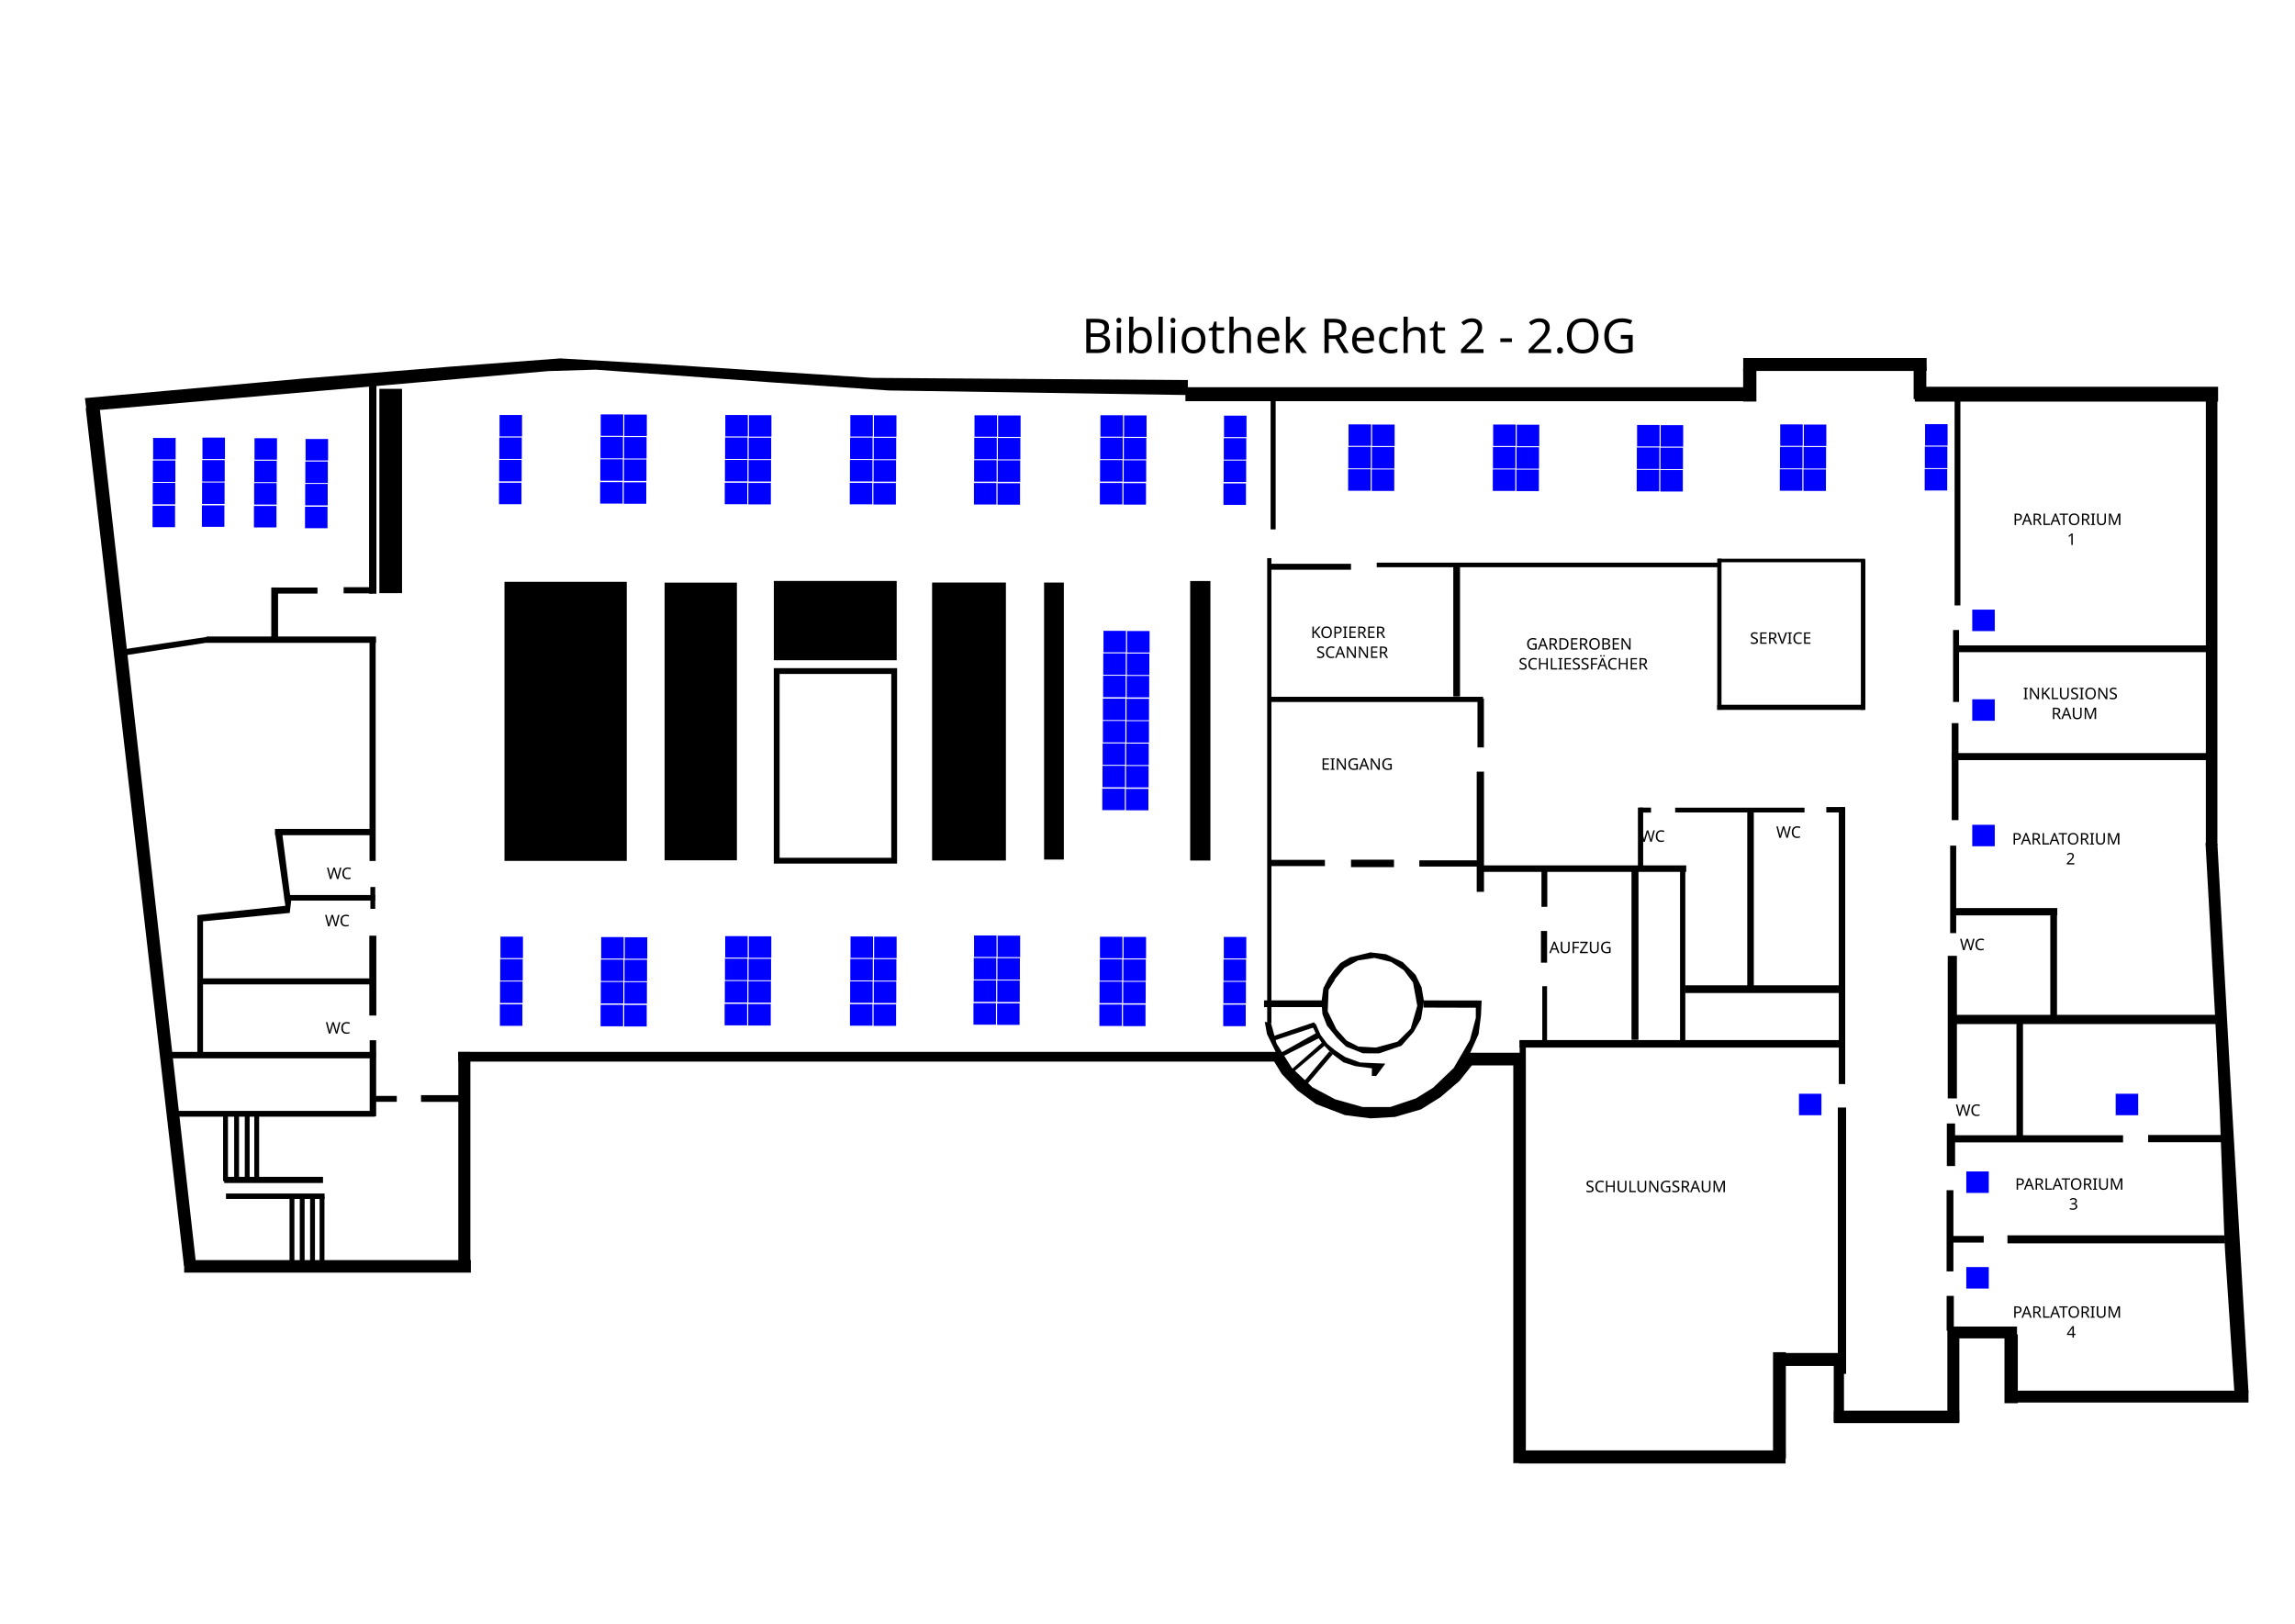
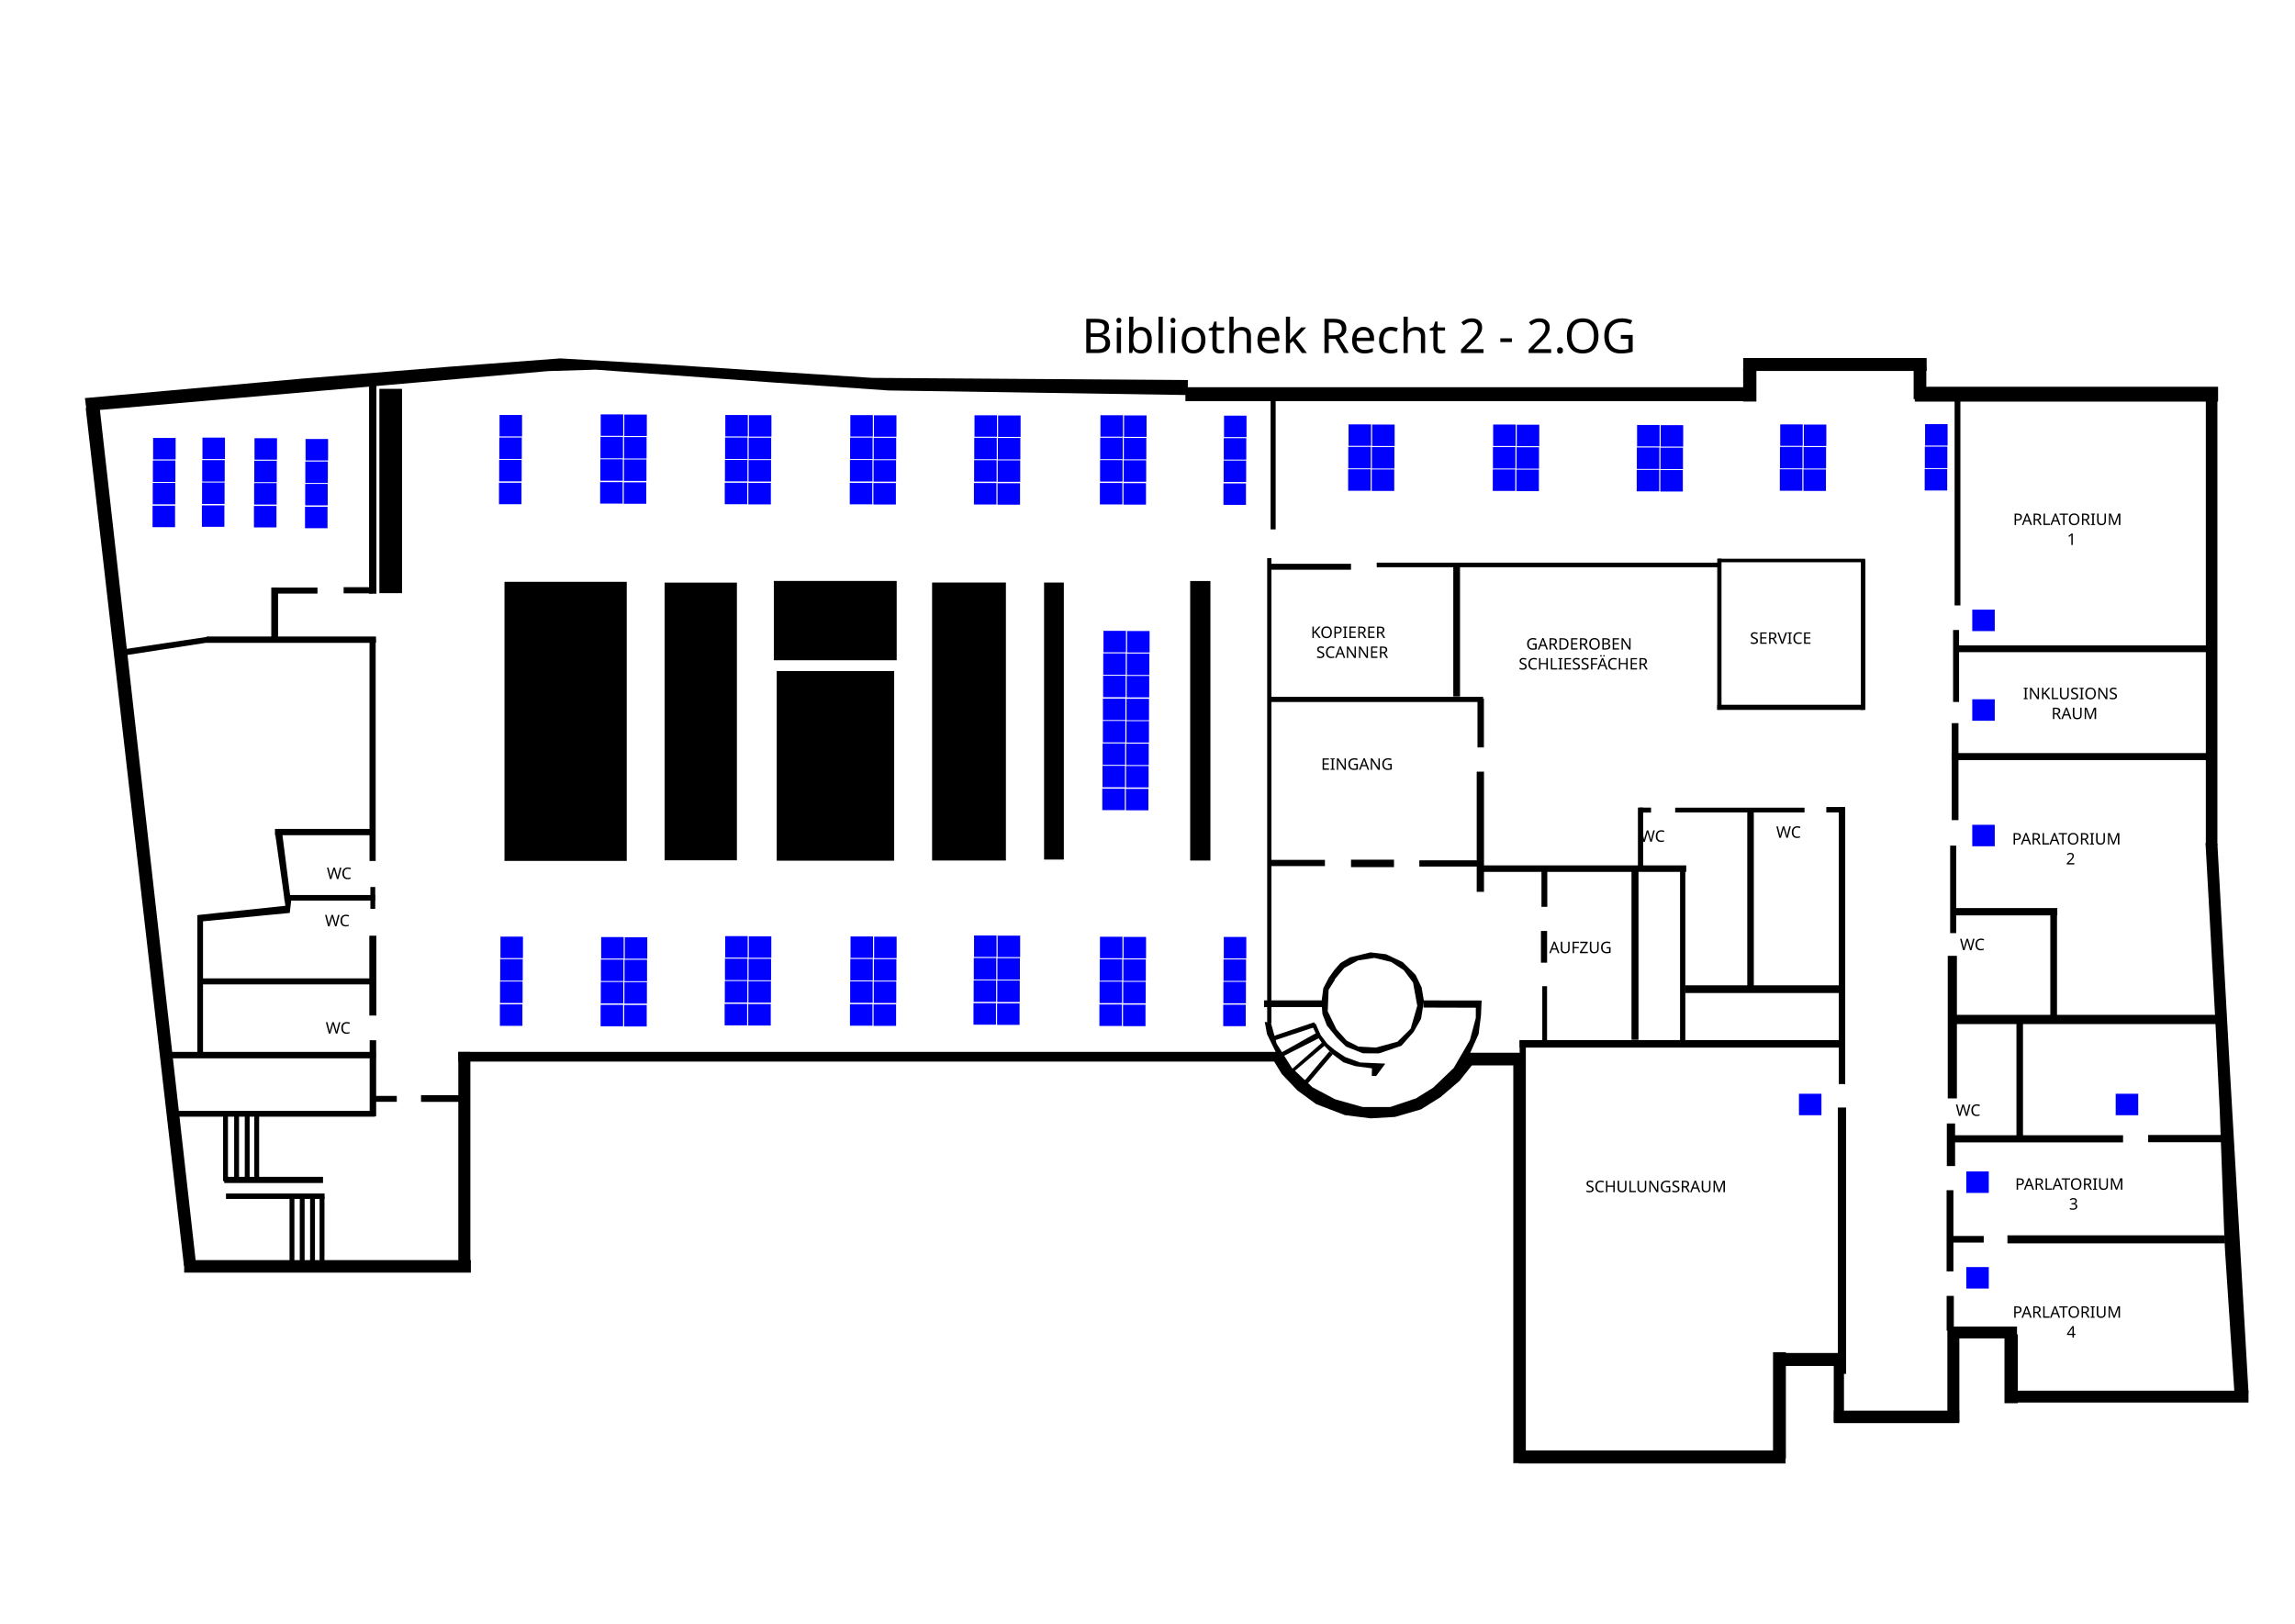
<svg xmlns="http://www.w3.org/2000/svg" height="271.68" id="svg1" version="1.1" viewBox="0 0 384 271.68" width="384">
  <defs id="defs1" />
  <g id="g1">
    <rect class="wall" height="34.888" id="rect1" style="fill:#000000" width="1.227" x="61.756" y="64.448" />
    <rect class="wall" height="1.034" id="rect2" style="fill:#000000" width="4.835" x="57.494" y="98.244" />
    <rect class="wall" height="1.013" id="rect3" style="fill:#000000" width="7.513" x="45.607" y="98.304" />
    <rect class="wall" height="8.477" id="rect4" style="fill:#000000" width="1.136" x="45.391" y="98.295" />
    <rect class="wall" height="1.063" id="rect5" style="fill:#000000" width="28.362" x="34.546" y="106.496" />
    <rect class="wall" height="37.319" id="rect6" style="fill:#000000" width="1.027" x="61.829" y="106.733" />
    <rect class="wall" height="1.05" id="rect7" style="fill:#000000" width="16.179" x="46.007" y="138.69" />
    <rect class="wall" height="0.937" id="rect8" style="fill:#000000" width="15.183" x="47.595" y="149.748" />
    <rect class="wall" height="3.656" id="rect9" style="fill:#000000" width="0.81" x="61.974" y="148.408" />
    <rect class="wall" height="13.36" id="rect10" style="fill:#000000" width="1.173" x="61.794" y="156.555" />
    <rect class="wall" height="1.008" id="rect11" style="fill:#000000" width="28.927" x="33.154" y="163.696" />
    <rect class="wall" height="23.475" id="rect12" style="fill:#000000" width="0.951" x="33.019" y="153.155" />
    <rect class="wall" height="1.078" id="rect13" style="fill:#000000" width="34.939" x="27.93" y="175.997" />
    <rect class="wall" height="12.718" id="rect14" style="fill:#000000" width="1.085" x="61.854" y="174.048" />
    <rect class="wall" height="0.99" id="rect15" style="fill:#000000" width="3.957" x="62.435" y="183.359" />
    <rect class="wall" height="1.127" id="rect16" style="fill:#000000" width="6.927" x="70.446" y="183.233" />
    <rect class="wall" height="0.971" id="rect17" style="fill:#000000" width="33.305" x="29.426" y="185.866" />
    <rect class="wall" height="2.094" id="rect18" style="fill:#000000" width="47.97" x="30.814" y="210.834" />
    <rect class="wall" height="0.905" id="rect19" style="fill:#000000" width="16.499" x="37.811" y="199.691" />
    <rect class="wall" height="1.035" id="rect20" style="fill:#000000" width="16.527" x="37.519" y="196.9" />
    <rect class="wall" height="10.985" id="rect21" style="fill:#000000" width="0.814" x="37.328" y="186.638" />
    <rect class="wall" height="10.985" id="rect21-3" style="fill:#000000" width="0.814" x="39.181" y="186.37" />
    <rect class="wall" height="10.985" id="rect21-1" style="fill:#000000" width="0.814" x="40.954" y="186.223" />
    <rect class="wall" height="10.985" id="rect21-36" style="fill:#000000" width="0.814" x="42.546" y="186.521" />
    <rect class="wall" height="10.985" id="rect21-18" style="fill:#000000" width="0.814" x="48.445" y="200.008" />
    <rect class="wall" height="10.985" id="rect21-2" style="fill:#000000" width="0.814" x="50.155" y="200.187" />
    <rect class="wall" height="10.985" id="rect21-22" style="fill:#000000" width="0.814" x="51.885" y="200.385" />
    <rect class="wall" height="10.985" id="rect21-6" style="fill:#000000" width="0.814" x="53.475" y="200.196" />
    <rect class="wall" height="35.436" id="rect22" style="fill:#000000" width="2.018" x="76.686" y="176.003" />
    <rect class="wall" height="1.626" id="rect23" style="fill:#000000" width="137.013" x="76.675" y="175.993" />
    <rect class="wall" height="1.127" id="rect24" style="fill:#000000" width="10.044" x="211.497" y="167.376" />
    <rect class="wall" height="77.816" id="rect25" style="fill:#000000" width="0.71" x="212.026" y="93.384" />
    <rect class="wall" height="0.994" id="rect26" style="fill:#000000" width="13.441" x="212.61" y="94.331" />
    <rect class="wall" height="0.872" id="rect27" style="fill:#000000" width="35.418" x="212.734" y="116.584" />
    <rect class="wall" height="8.165" id="rect28" style="fill:#000000" width="1.076" x="247.213" y="116.89" />
    <rect class="wall" height="22.008" id="rect29" style="fill:#000000" width="1.129" x="243.163" y="94.519" />
    <rect class="wall" height="0.765" id="rect30" style="fill:#000000" width="57.388" x="230.357" y="94.14" />
    <rect class="wall" height="0.586" id="rect31" style="fill:#000000" width="24.636" x="287.437" y="93.487" />
    <rect class="wall" height="25.105" id="rect32" style="fill:#000000" width="0.754" x="311.363" y="93.674" />
    <rect class="wall" height="0.854" id="rect33" style="fill:#000000" width="24.44" x="287.33" y="117.919" />
    <rect class="wall" height="25.273" id="rect34" style="fill:#000000" width="0.712" x="287.331" y="93.477" />
    <rect class="wall" height="23.018" id="rect35" style="fill:#000000" width="0.843" x="212.599" y="65.556" />
    <rect class="wall" height="1.041" id="rect36" style="fill:#000000" width="9.278" x="212.408" y="143.869" />
    <rect class="wall" height="1.243" id="rect37" style="fill:#000000" width="7.191" x="226.053" y="143.839" />
    <rect class="wall" height="1.044" id="rect38" style="fill:#000000" width="10.673" x="237.482" y="143.944" />
    <rect class="wall" height="20.107" id="rect39" style="fill:#000000" width="1.218" x="247.084" y="129.108" />
    <rect class="wall" height="1.087" id="rect40" style="fill:#000000" width="34.115" x="248.027" y="144.792" />
    <rect class="wall" height="6.125" id="rect41" style="fill:#000000" width="0.976" x="257.918" y="145.6" />
    <rect class="wall" height="5.303" id="rect42" style="fill:#000000" width="1.03" x="257.833" y="155.767" />
    <rect class="wall" height="9.231" id="rect43" style="fill:#000000" width="0.798" x="258.056" y="165.005" />
    <rect class="wall" height="2.118" id="rect44" style="fill:#000000" width="9.611" x="245.462" y="176.139" />
    <rect class="wall" height="2.93" id="rect45" style="fill:#000000" width="1.033" x="254.269" y="174.073" />
    <rect class="wall" height="1.26" id="rect46" style="fill:#000000" width="54.39" x="254.263" y="174.018" />
    <rect class="wall" height="28.436" id="rect47" style="fill:#000000" width="1.171" x="272.983" y="145.536" />
    <rect class="wall" height="28.972" id="rect48" style="fill:#000000" width="0.882" x="281.106" y="145.338" />
    <rect class="wall" height="1.29" id="rect49" style="fill:#000000" width="26.432" x="281.934" y="164.858" />
    <rect class="wall" height="29.404" id="rect50" style="fill:#000000" width="1.093" x="292.355" y="135.625" />
    <rect class="wall" height="9.892" id="rect51" style="fill:#000000" width="0.878" x="274.057" y="135.123" />
    <rect class="wall" height="0.832" id="rect52" style="fill:#000000" width="1.979" x="274.274" y="135.124" />
    <rect class="wall" height="0.798" id="rect53" style="fill:#000000" width="21.643" x="280.29" y="135.136" />
    <rect class="wall" height="0.908" id="rect54" style="fill:#000000" width="3.116" x="305.58" y="135.026" />
    <rect class="wall" height="46.29" id="rect55" style="fill:#000000" width="1.075" x="307.667" y="135.091" />
    <rect class="wall" height="44.56" id="rect56" style="fill:#000000" width="1.389" x="307.504" y="185.306" />
    <rect class="wall" height="67.869" id="rect57" style="fill:#000000;stroke-width:0.982" width="2.098" x="253.206" y="176.941" />
    <rect class="wall" height="1.063" id="rect58" style="fill:#000000" width="0.073" x="254.261" y="178.582" />
    <rect class="wall" height="2.189" id="rect59" style="fill:#000000" width="44.61" x="254.154" y="242.672" />
    <rect class="wall" height="17.767" id="rect60" style="fill:#000000" width="2.148" x="296.664" y="226.243" />
    <rect class="wall" height="2.173" id="rect61" style="fill:#000000" width="10.792" x="297.068" y="226.374" />
    <rect class="wall" height="9.794" id="rect62" style="fill:#000000" width="1.712" x="306.823" y="228.157" />
    <rect class="wall" height="2.081" id="rect63" style="fill:#000000" width="20.978" x="306.844" y="236.026" />
    <rect class="wall" height="15.599" id="rect64" style="fill:#000000" width="2.004" x="325.835" y="222.306" />
    <rect class="wall" height="5.826" id="rect65" style="fill:#000000" width="1.203" x="325.712" y="216.82" />
    <rect class="wall" height="13.582" id="rect66" style="fill:#000000" width="1.139" x="325.706" y="199.139" />
    <rect class="wall" height="1.107" id="rect67" style="fill:#000000" width="5.648" x="326.272" y="206.795" />
    <rect class="wall" height="7.123" id="rect68" style="fill:#000000" width="1.381" x="325.745" y="187.974" />
    <rect class="wall" height="23.854" id="rect69" style="fill:#000000" width="1.532" x="325.899" y="159.925" />
    <rect class="wall" height="14.639" id="rect70" style="fill:#000000" width="1.014" x="326.299" y="141.485" />
    <rect class="wall" height="1.224" id="rect71" style="fill:#000000" width="17.291" x="326.935" y="151.932" />
    <rect class="wall" height="17.918" id="rect72" style="fill:#000000" width="1.12" x="343.058" y="152.958" />
    <rect class="wall" height="19.734" id="rect73" style="fill:#000000" width="1.095" x="337.393" y="170.746" />
    <rect class="wall" height="1.195" id="rect74" style="fill:#000000" width="28.684" x="326.547" y="189.943" />
    <rect class="wall" height="1.546" id="rect75" style="fill:#000000" width="44.487" x="327.014" y="169.799" />
    <rect class="wall" height="1.213" id="rect76" style="fill:#000000" width="12.672" x="359.431" y="189.898" />
    <rect class="wall" height="1.343" id="rect77" style="fill:#000000" width="36.39" x="335.886" y="206.69" />
    <rect class="wall" height="1.983" id="rect78" style="fill:#000000" width="11.168" x="326.319" y="221.949" />
    <rect class="wall" height="11.504" id="rect79" style="fill:#000000" width="2.229" x="335.39" y="223.273" />
    <rect class="wall" height="1.985" id="rect80" style="fill:#000000" width="39.465" x="336.754" y="232.679" />
    <rect class="wall" height="1.179" id="rect81" style="fill:#000000;stroke-width:1.006" width="42.826" x="326.549" y="125.999" />
    <rect class="wall" height="16.23" id="rect82" style="fill:#000000" width="1.127" x="326.566" y="120.99" />
    <rect class="wall" height="12.039" id="rect83" style="fill:#000000" width="0.999" x="326.792" y="105.41" />
    <rect class="wall" height="1.13" id="rect84" style="fill:#000000" width="42.315" x="327.547" y="107.987" />
    <rect class="wall" height="34.496" id="rect85" style="fill:#000000" width="0.97" x="327.044" y="66.803" />
    <rect class="wall" height="2.487" id="rect86" style="fill:#000000" width="50.745" x="320.385" y="64.71" />
    <rect class="wall" height="74.786" id="rect87" style="fill:#000000" width="1.934" x="369.081" y="66.657" />
    <rect class="wall" height="2.164" id="rect88" style="fill:#000000" width="30.691" x="291.676" y="59.903" />
    <rect class="wall" height="5.48" id="rect89" style="fill:#000000" width="2.121" x="320.192" y="61.298" />
    <rect class="wall" height="5.562" id="rect90" style="fill:#000000" width="2.214" x="291.667" y="61.622" />
    <rect class="wall" height="2.333" id="rect91" style="fill:#000000" width="93.661" x="198.346" y="64.787" />
    <path class="wall" d="m 369.027,141.058 0.63,11.303 0.959,17.41 0.794,16.101 0.772,21.168 0.131,2.546 1.537,23.253 2.368,0.051 -3.2,-55.363 -2.002,-36.369 z" id="path91" style="fill:#000000" />
    <path class="wall" d="m 198.74,66.096 0.017,-2.508 -52.821,-0.365 -36.586,-2.357 -15.611,-0.899 -18.587,1.393 -24.522,1.982 -36.424,3.265 0.288,2.171 77.259,-6.689 7.913,-0.24 29.094,2.104 19.879,1.377 z" id="path92" style="fill:#000000" />
    <path class="wall" d="M 14.34,68.272 30.782,211.805 32.832,211.71 16.644,67.937 Z" id="path93" style="fill:#000000" />
    <path class="wall" d="m 20.781,108.619 13.77,-2.046 0.066,0.954 -13.46,2.082 z" id="path94" style="fill:#000000" />
    <path class="wall" d="m 32.982,153.167 0.24,-0.082 14.732,-1.555 -0.278,-0.918 1.044,0.107 -0.238,2.028 -14.855,1.434 -0.593,-0.902 z" id="path95" style="fill:#000000" />
    <path class="wall" d="m 46.068,139.687 1.739,12.282 0.882,-1.055 -1.452,-11.368 z" id="path96" style="fill:#000000" />
    <path class="wall" d="m 212.677,171.176 0.021,0.127 0.912,3.315 2.528,4.03 3.457,3.261 3.805,2.02 4.607,1.294 4.625,-0.007 4.296,-1.447 2.858,-1.779 3.455,-3.308 2.696,-4.648 0.996,-3.72 0.004,-1.708 -8.759,-0.026 -0.027,-1.196 9.757,0.015 -0.116,2.552 -0.391,3.068 -1.468,3.275 0.432,1.843 -2.154,2.709 -3.188,2.729 -3.257,2.037 -4.347,1.266 -4.086,0.239 -4.288,-0.538 -4.836,-1.848 -3.147,-2.302 -2.595,-2.73 -1.565,-2.558 0.664,-0.89 -1.576,-3.241 -0.365,-2.041 z" id="path97" style="fill:#000000" />
    <path class="wall" d="m 213.064,173.39 0.261,-0.129 6.539,-2.217 0.454,0.695 -7.089,2.34 z" id="path98" style="fill:#000000" />
    <path class="wall" d="m 214.435,176.07 0.362,-0.192 5.42,-3.037 0.568,0.811 -6.095,3.079 -0.395,-0.659 z" id="path99" style="fill:#000000" />
    <path class="wall" d="m 216.103,178.943 0.119,-0.117 5.076,-4.47 0.385,0.559 -5.092,4.302 z" id="path100" style="fill:#000000" />
    <path class="wall" d="m 218.43,180.642 4.011,-4.75 0.552,0.507 -4.186,4.904 -0.738,-0.437 z" id="path101" style="fill:#000000" />
    <path class="wall" d="m 220.127,171.281 0.848,1.889 1.137,1.499 1.248,1.042 1.736,1.152 2.464,0.905 4.229,0.194 -1.536,2.074 -0.724,-0.018 0.025,-1.27 -2.815,-0.372 -1.975,-0.643 -1.896,-1.421 -1.557,-1.626 -0.958,-1.358 -0.817,-1.742 z" id="path102" style="fill:#000000" />
    <path class="wall" d="m 223.436,163.723 1.493,-1.766 2.298,-1.263 2.747,-0.424 2.786,0.673 2.113,1.376 1.554,2.075 0.712,3.887 -1.105,3.828 -2.195,2.172 -3.635,0.992 -2.928,-0.172 -1.946,-0.996 -1.715,-1.913 -1.46,-2.984 0.149,-3.591 0.959,-1.539 -0.895,-0.561 -0.945,1.802 -0.312,2.337 0.161,2.017 0.745,1.915 1.671,2.046 1.538,1.482 2.814,1.118 2.715,0.006 3.732,-1.266 2.019,-2.281 1.265,-2.223 0.377,-2.359 0.108,-0.624 -0.398,-2.306 -1.004,-2.083 -2.15,-2.128 -2.791,-1.313 -2.622,-0.31 -3.425,0.84 -1.606,0.955 -1.046,1.209 -0.813,1.146 0.872,0.526 z" id="path103" style="fill:#000000" />
    <path class="wall" d="m 222.366,163.521 0.018,-0.015 0.068,-0.082 0.843,0.523 -0.076,0.18 z" id="path104" style="fill:#000000" />
    <text class="wall" id="text104" style="font-size:2.667px;font-family:sans-serif;-inkscape-font-specification:sans-serif;text-align:center;text-anchor:middle;fill:#000000" x="58.3" xml:space="preserve" y="172.936">
      <tspan id="tspan104" x="58.3" y="172.936">WC</tspan>
    </text>
    <text class="wall" id="text104-1" style="font-size:2.667px;font-family:sans-serif;-inkscape-font-specification:sans-serif;text-align:center;text-anchor:middle;fill:#000000" x="58.161" xml:space="preserve" y="154.979">
      <tspan id="tspan104-9" x="58.161" y="154.979">WC</tspan>
    </text>
    <text class="wall" id="text104-5" style="font-size:2.667px;font-family:sans-serif;-inkscape-font-specification:sans-serif;text-align:center;text-anchor:middle;fill:#000000" x="58.478" xml:space="preserve" y="147.074">
      <tspan id="tspan104-0" x="58.478" y="147.074">WC</tspan>
    </text>
    <rect class="wall" height="46.694" id="rect104" style="fill:#000000" width="20.459" x="84.41" y="97.347" />
    <rect class="wall" height="46.459" id="rect105" style="fill:#000000" width="12.099" x="111.201" y="97.479" />
    <rect class="wall" height="13.267" id="rect106" style="fill:#000000" width="20.556" x="129.479" y="97.202" />
    <rect class="wall" height="46.51" id="rect107" style="fill:#000000" width="12.35" x="155.958" y="97.466" />
    <rect class="wall" height="46.349" id="rect108" style="fill:#000000" width="3.308" x="174.694" y="97.468" />
    <rect class="wall" height="46.767" id="rect109" style="fill:#000000" width="3.383" x="199.142" y="97.213" />
    <rect class="wall" height="34.186" id="rect110" style="fill:#000000" width="3.792" x="63.477" y="65.059" />
    <text class="wall" id="text110" style="font-size:2.667px;font-family:sans-serif;-inkscape-font-specification:sans-serif;text-align:center;text-anchor:middle;fill:#000000" x="228.783" xml:space="preserve" y="128.795">
      <tspan id="tspan110" x="228.783" y="128.795">EINGANG</tspan>
    </text>
    <text class="wall" id="text111" style="font-size:2.667px;font-family:sans-serif;-inkscape-font-specification:sans-serif;text-align:center;text-anchor:middle;fill:#000000" x="227.995" xml:space="preserve" y="106.747">
      <tspan id="tspan111" x="227.995" y="106.747">KOPIERER</tspan>
      <tspan id="tspan112" x="227.995" y="110.081">SCANNER</tspan>
    </text>
    <text class="wall" id="text113" style="font-size:2.667px;font-family:sans-serif;-inkscape-font-specification:sans-serif;text-align:center;text-anchor:middle;fill:#000000" x="266.649" xml:space="preserve" y="108.687">
      <tspan id="tspan113" x="266.649" y="108.687">GARDEROBEN</tspan>
      <tspan id="tspan114" x="266.649" y="112.02">SCHLIESSFÄCHER</tspan>
    </text>
    <text class="wall" id="text115" style="font-size:2.667px;font-family:sans-serif;-inkscape-font-specification:sans-serif;text-align:center;text-anchor:middle;fill:#000000" x="299.674" xml:space="preserve" y="107.717">
      <tspan id="tspan115" x="299.674" y="107.717">SERVICE</tspan>
    </text>
    <text class="wall" id="text116" style="font-size:2.667px;font-family:sans-serif;-inkscape-font-specification:sans-serif;text-align:center;text-anchor:middle;fill:#000000" x="278.238" xml:space="preserve" y="140.844">
      <tspan id="tspan116" x="278.238" y="140.844">WC</tspan>
    </text>
    <text class="wall" id="text117" style="font-size:2.667px;font-family:sans-serif;-inkscape-font-specification:sans-serif;text-align:center;text-anchor:middle;fill:#000000" x="300.993" xml:space="preserve" y="140.179">
      <tspan id="tspan117" x="300.993" y="140.179">WC</tspan>
    </text>
    <text class="wall" id="text118" style="font-size:2.667px;font-family:sans-serif;-inkscape-font-specification:sans-serif;text-align:center;text-anchor:middle;fill:#000000" x="266.177" xml:space="preserve" y="159.473">
      <tspan id="tspan118" x="266.177" y="159.473">AUFZUG</tspan>
    </text>
    <text class="wall" id="text119" style="font-size:2.667px;font-family:sans-serif;-inkscape-font-specification:sans-serif;text-align:center;text-anchor:middle;fill:#000000" x="278.819" xml:space="preserve" y="199.465">
      <tspan id="tspan119" x="278.819" y="199.465">SCHULUNGSRAUM</tspan>
    </text>
    <text class="wall" id="text120" style="font-size:2.667px;font-family:sans-serif;-inkscape-font-specification:sans-serif;text-align:center;text-anchor:middle;fill:#000000" x="348.288" xml:space="preserve" y="220.471">
      <tspan id="tspan120" x="348.288" y="220.471">PARLATORIUM</tspan>
      <tspan id="tspan121" x="348.288" y="223.805">4</tspan>
    </text>
    <text class="wall" id="text122" style="font-size:2.667px;font-family:sans-serif;-inkscape-font-specification:sans-serif;text-align:center;text-anchor:middle;fill:#000000" x="348.687" xml:space="preserve" y="199.057">
      <tspan id="tspan122" x="348.687" y="199.057">PARLATORIUM</tspan>
      <tspan id="tspan123" x="348.687" y="202.39">3</tspan>
    </text>
    <text class="wall" id="text124" style="font-size:2.667px;font-family:sans-serif;-inkscape-font-specification:sans-serif;text-align:center;text-anchor:middle;fill:#000000" x="348.185" xml:space="preserve" y="141.294">
      <tspan id="tspan124" x="348.185" y="141.294">PARLATORIUM</tspan>
      <tspan id="tspan125" x="348.185" y="144.628">2</tspan>
    </text>
    <text class="wall" id="text126" style="font-size:2.667px;font-family:sans-serif;-inkscape-font-specification:sans-serif;text-align:center;text-anchor:middle;fill:#000000" x="348.834" xml:space="preserve" y="116.979">
      <tspan id="tspan126" x="348.834" y="116.979">INKLUSIONS</tspan>
      <tspan id="tspan127" x="348.834" y="120.313">RAUM</tspan>
    </text>
    <text class="wall" id="text128" style="font-size:2.667px;font-family:sans-serif;-inkscape-font-specification:sans-serif;text-align:center;text-anchor:middle;fill:#000000" x="348.351" xml:space="preserve" y="87.843">
      <tspan id="tspan128" x="348.351" y="87.843">PARLATORIUM</tspan>
      <tspan id="tspan129" x="348.351" y="91.176">1</tspan>
    </text>
    <text class="wall" id="text130" style="font-size:8px;font-family:sans-serif;-inkscape-font-specification:sans-serif;text-align:center;text-anchor:middle;fill:#000000" x="232.572" xml:space="preserve" y="59.065">
      <tspan id="tspan130" style="font-size:8px" x="232.572" y="59.065">Bibliothek Recht 2 - 2.OG</tspan>
    </text>
    <rect class="rect_chair" height="3.592" id="S1" style="fill:#0000ff" width="3.765" x="25.62" y="73.277" />
    <rect class="rect_chair" height="3.592" id="S2" style="fill:#0000ff" width="3.765" x="25.581" y="77.044" />
    <rect class="rect_chair" height="3.592" id="S3" style="fill:#0000ff" width="3.765" x="25.557" y="80.789" />
    <rect class="rect_chair" height="3.592" id="S4" style="fill:#0000ff" width="3.765" x="25.526" y="84.612" />
    <rect class="rect_chair" height="3.592" id="S5" style="fill:#0000ff" width="3.765" x="33.875" y="73.219" />
    <rect class="rect_chair" height="3.592" id="S6" style="fill:#0000ff" width="3.765" x="33.836" y="76.985" />
    <rect class="rect_chair" height="3.592" id="S7" style="fill:#0000ff" width="3.765" x="33.812" y="80.73" />
    <rect class="rect_chair" height="3.592" id="S8" style="fill:#0000ff" width="3.765" x="33.781" y="84.553" />
    <rect class="rect_chair" height="3.592" id="S9" style="fill:#0000ff" width="3.765" x="42.585" y="73.318" />
    <rect class="rect_chair" height="3.592" id="S10" style="fill:#0000ff" width="3.765" x="42.546" y="77.084" />
    <rect class="rect_chair" height="3.592" id="S11" style="fill:#0000ff" width="3.765" x="42.523" y="80.829" />
    <rect class="rect_chair" height="3.592" id="S12" style="fill:#0000ff" width="3.765" x="42.492" y="84.653" />
    <rect class="rect_chair" height="3.592" id="S13" style="fill:#0000ff" width="3.765" x="51.129" y="73.452" />
    <rect class="rect_chair" height="3.592" id="S14" style="fill:#0000ff" width="3.765" x="51.089" y="77.218" />
    <rect class="rect_chair" height="3.592" id="S15" style="fill:#0000ff" width="3.765" x="51.066" y="80.963" />
    <rect class="rect_chair" height="3.592" id="S16" style="fill:#0000ff" width="3.765" x="51.035" y="84.786" />
    <rect class="rect_chair" height="3.592" id="S17" style="fill:#0000ff" width="3.765" x="83.584" y="69.435" />
    <rect class="rect_chair" height="3.592" id="S18" style="fill:#0000ff" width="3.765" x="83.544" y="73.202" />
    <rect class="rect_chair" height="3.592" id="S19" style="fill:#0000ff" width="3.765" x="83.521" y="76.947" />
    <rect class="rect_chair" height="3.592" id="S20" style="fill:#0000ff" width="3.765" x="83.49" y="80.77" />
    <rect class="rect_chair" height="3.592" id="S21" style="fill:#0000ff" width="3.765" x="100.511" y="69.334" />
    <rect class="rect_chair" height="3.592" id="S22" style="fill:#0000ff" width="3.765" x="100.472" y="73.1" />
    <rect class="rect_chair" height="3.592" id="S23" style="fill:#0000ff" width="3.765" x="100.449" y="76.845" />
    <rect class="rect_chair" height="3.592" id="S24" style="fill:#0000ff" width="3.765" x="100.418" y="80.668" />
    <rect class="rect_chair" height="3.592" id="S25" style="fill:#0000ff" width="3.765" x="104.461" y="69.364" />
    <rect class="rect_chair" height="3.592" id="S26" style="fill:#0000ff" width="3.765" x="104.422" y="73.13" />
    <rect class="rect_chair" height="3.592" id="S27" style="fill:#0000ff" width="3.765" x="104.399" y="76.875" />
    <rect class="rect_chair" height="3.592" id="S28" style="fill:#0000ff" width="3.765" x="104.368" y="80.698" />
    <rect class="rect_chair" height="3.592" id="S29" style="fill:#0000ff" width="3.765" x="121.36" y="69.438" />
    <rect class="rect_chair" height="3.592" id="S30" style="fill:#0000ff" width="3.765" x="121.32" y="73.204" />
    <rect class="rect_chair" height="3.592" id="S31" style="fill:#0000ff" width="3.765" x="121.297" y="76.949" />
    <rect class="rect_chair" height="3.592" id="S32" style="fill:#0000ff" width="3.765" x="121.266" y="80.772" />
    <rect class="rect_chair" height="3.592" id="S33" style="fill:#0000ff" width="3.765" x="125.31" y="69.467" />
    <rect class="rect_chair" height="3.592" id="S34" style="fill:#0000ff" width="3.765" x="125.27" y="73.234" />
    <rect class="rect_chair" height="3.592" id="S35" style="fill:#0000ff" width="3.765" x="125.247" y="76.979" />
    <rect class="rect_chair" height="3.592" id="S36" style="fill:#0000ff" width="3.765" x="125.216" y="80.802" />
    <rect class="rect_chair" height="3.592" id="S37" style="fill:#0000ff" width="3.765" x="142.278" y="69.455" />
    <rect class="rect_chair" height="3.592" id="S38" style="fill:#0000ff" width="3.765" x="142.238" y="73.221" />
    <rect class="rect_chair" height="3.592" id="S39" style="fill:#0000ff" width="3.765" x="142.215" y="76.966" />
    <rect class="rect_chair" height="3.592" id="S40" style="fill:#0000ff" width="3.765" x="142.184" y="80.79" />
    <rect class="rect_chair" height="3.592" id="S41" style="fill:#0000ff" width="3.765" x="146.228" y="69.485" />
    <rect class="rect_chair" height="3.592" id="S42" style="fill:#0000ff" width="3.765" x="146.188" y="73.251" />
    <rect class="rect_chair" height="3.592" id="S43" style="fill:#0000ff" width="3.765" x="146.165" y="76.996" />
    <rect class="rect_chair" height="3.592" id="S44" style="fill:#0000ff" width="3.765" x="146.134" y="80.819" />
    <rect class="rect_chair" height="3.592" id="S45" style="fill:#0000ff" width="3.765" x="163.051" y="69.484" />
    <rect class="rect_chair" height="3.592" id="S46" style="fill:#0000ff" width="3.765" x="163.012" y="73.251" />
    <rect class="rect_chair" height="3.592" id="S47" style="fill:#0000ff" width="3.765" x="162.988" y="76.996" />
    <rect class="rect_chair" height="3.592" id="S48" style="fill:#0000ff" width="3.765" x="162.957" y="80.819" />
    <rect class="rect_chair" height="3.592" id="S49" style="fill:#0000ff" width="3.765" x="167.001" y="69.514" />
    <rect class="rect_chair" height="3.592" id="S50" style="fill:#0000ff" width="3.765" x="166.962" y="73.28" />
    <rect class="rect_chair" height="3.592" id="S51" style="fill:#0000ff" width="3.765" x="166.938" y="77.026" />
    <rect class="rect_chair" height="3.592" id="S52" style="fill:#0000ff" width="3.765" x="166.907" y="80.849" />
    <rect class="rect_chair" height="3.592" id="S53" style="fill:#0000ff" width="3.765" x="184.127" y="69.474" />
    <rect class="rect_chair" height="3.592" id="S54" style="fill:#0000ff" width="3.765" x="184.088" y="73.24" />
    <rect class="rect_chair" height="3.592" id="S55" style="fill:#0000ff" width="3.765" x="184.065" y="76.985" />
    <rect class="rect_chair" height="3.592" id="S56" style="fill:#0000ff" width="3.765" x="184.033" y="80.809" />
    <rect class="rect_chair" height="3.592" id="S57" style="fill:#0000ff" width="3.765" x="188.077" y="69.504" />
    <rect class="rect_chair" height="3.592" id="S58" style="fill:#0000ff" width="3.765" x="188.038" y="73.27" />
    <rect class="rect_chair" height="3.592" id="S59" style="fill:#0000ff" width="3.765" x="188.015" y="77.015" />
    <rect class="rect_chair" height="3.592" id="S60" style="fill:#0000ff" width="3.765" x="187.983" y="80.838" />
    <rect class="rect_chair" height="3.592" id="S61" style="fill:#0000ff" width="3.765" x="83.736" y="156.712" />
    <rect class="rect_chair" height="3.592" id="S62" style="fill:#0000ff" width="3.765" x="83.697" y="160.479" />
    <rect class="rect_chair" height="3.592" id="S63" style="fill:#0000ff" width="3.765" x="83.674" y="164.224" />
    <rect class="rect_chair" height="3.592" id="S64" style="fill:#0000ff" width="3.765" x="83.643" y="168.047" />
    <rect class="rect_chair" height="3.592" id="S65" style="fill:#0000ff" width="3.765" x="100.588" y="156.786" />
    <rect class="rect_chair" height="3.592" id="S66" style="fill:#0000ff" width="3.765" x="100.549" y="160.552" />
    <rect class="rect_chair" height="3.592" id="S67" style="fill:#0000ff" width="3.765" x="100.526" y="164.297" />
    <rect class="rect_chair" height="3.592" id="S68" style="fill:#0000ff" width="3.765" x="100.495" y="168.121" />
    <rect class="rect_chair" height="3.592" id="S69" style="fill:#0000ff" width="3.765" x="104.538" y="156.816" />
    <rect class="rect_chair" height="3.592" id="S70" style="fill:#0000ff" width="3.765" x="104.499" y="160.582" />
    <rect class="rect_chair" height="3.592" id="S71" style="fill:#0000ff" width="3.765" x="104.476" y="164.327" />
    <rect class="rect_chair" height="3.592" id="S72" style="fill:#0000ff" width="3.765" x="104.445" y="168.151" />
    <rect class="rect_chair" height="3.592" id="S73" style="fill:#0000ff" width="3.765" x="121.34" y="156.628" />
    <rect class="rect_chair" height="3.592" id="S74" style="fill:#0000ff" width="3.765" x="121.301" y="160.394" />
    <rect class="rect_chair" height="3.592" id="S75" style="fill:#0000ff" width="3.765" x="121.278" y="164.139" />
    <rect class="rect_chair" height="3.592" id="S76" style="fill:#0000ff" width="3.765" x="121.247" y="167.963" />
    <rect class="rect_chair" height="3.592" id="S77" style="fill:#0000ff" width="3.765" x="125.29" y="156.658" />
    <rect class="rect_chair" height="3.592" id="S78" style="fill:#0000ff" width="3.765" x="125.251" y="160.424" />
    <rect class="rect_chair" height="3.592" id="S79" style="fill:#0000ff" width="3.765" x="125.228" y="164.169" />
    <rect class="rect_chair" height="3.592" id="S80" style="fill:#0000ff" width="3.765" x="125.197" y="167.993" />
    <rect class="rect_chair" height="3.592" id="S81" style="fill:#0000ff" width="3.765" x="142.311" y="156.686" />
    <rect class="rect_chair" height="3.592" id="S82" style="fill:#0000ff" width="3.765" x="142.272" y="160.452" />
    <rect class="rect_chair" height="3.592" id="S83" style="fill:#0000ff" width="3.765" x="142.249" y="164.197" />
    <rect class="rect_chair" height="3.592" id="S84" style="fill:#0000ff" width="3.765" x="142.218" y="168.021" />
    <rect class="rect_chair" height="3.592" id="S85" style="fill:#0000ff" width="3.765" x="146.261" y="156.716" />
    <rect class="rect_chair" height="3.592" id="S86" style="fill:#0000ff" width="3.765" x="146.222" y="160.482" />
    <rect class="rect_chair" height="3.592" id="S87" style="fill:#0000ff" width="3.765" x="146.199" y="164.227" />
    <rect class="rect_chair" height="3.592" id="S88" style="fill:#0000ff" width="3.765" x="146.168" y="168.051" />
    <rect class="rect_chair" height="3.592" id="S89" style="fill:#0000ff" width="3.765" x="162.975" y="156.518" />
    <rect class="rect_chair" height="3.592" id="S90" style="fill:#0000ff" width="3.765" x="162.936" y="160.284" />
    <rect class="rect_chair" height="3.592" id="S91" style="fill:#0000ff" width="3.765" x="162.912" y="164.029" />
    <rect class="rect_chair" height="3.592" id="S92" style="fill:#0000ff" width="3.765" x="162.881" y="167.853" />
    <rect class="rect_chair" height="3.592" id="S93" style="fill:#0000ff" width="3.765" x="166.925" y="156.548" />
    <rect class="rect_chair" height="3.592" id="S94" style="fill:#0000ff" width="3.765" x="166.886" y="160.314" />
    <rect class="rect_chair" height="3.592" id="S95" style="fill:#0000ff" width="3.765" x="166.862" y="164.059" />
    <rect class="rect_chair" height="3.592" id="S96" style="fill:#0000ff" width="3.765" x="166.831" y="167.883" />
    <rect class="rect_chair" height="3.592" id="S97" style="fill:#0000ff" width="3.765" x="184.043" y="156.731" />
    <rect class="rect_chair" height="3.592" id="S98" style="fill:#0000ff" width="3.765" x="184.004" y="160.497" />
    <rect class="rect_chair" height="3.592" id="S99" style="fill:#0000ff" width="3.765" x="183.981" y="164.242" />
    <rect class="rect_chair" height="3.592" id="S100" style="fill:#0000ff" width="3.765" x="183.95" y="168.066" />
    <rect class="rect_chair" height="3.592" id="S101" style="fill:#0000ff" width="3.765" x="187.993" y="156.761" />
    <rect class="rect_chair" height="3.592" id="S102" style="fill:#0000ff" width="3.765" x="187.954" y="160.527" />
    <rect class="rect_chair" height="3.592" id="S103" style="fill:#0000ff" width="3.765" x="187.931" y="164.272" />
    <rect class="rect_chair" height="3.592" id="S104" style="fill:#0000ff" width="3.765" x="187.9" y="168.096" />
    <rect class="rect_chair" height="3.592" id="S105" style="fill:#0000ff" width="3.765" x="204.765" y="156.765" />
    <rect class="rect_chair" height="3.592" id="S106" style="fill:#0000ff" width="3.765" x="204.725" y="160.531" />
    <rect class="rect_chair" height="3.592" id="S107" style="fill:#0000ff" width="3.765" x="204.702" y="164.276" />
    <rect class="rect_chair" height="3.592" id="S108" style="fill:#0000ff" width="3.765" x="204.671" y="168.099" />
    <rect class="rect_chair" height="3.592" id="S109" style="fill:#0000ff" width="3.765" x="204.802" y="69.546" />
    <rect class="rect_chair" height="3.592" id="S110" style="fill:#0000ff" width="3.765" x="204.763" y="73.312" />
    <rect class="rect_chair" height="3.592" id="S111" style="fill:#0000ff" width="3.765" x="204.74" y="77.057" />
    <rect class="rect_chair" height="3.592" id="S112" style="fill:#0000ff" width="3.765" x="204.709" y="80.881" />
    <rect class="rect_chair" height="3.592" id="S113" style="fill:#0000ff" width="3.765" x="184.634" y="105.549" />
    <rect class="rect_chair" height="3.592" id="S114" style="fill:#0000ff" width="3.765" x="184.595" y="109.315" />
    <rect class="rect_chair" height="3.592" id="S115" style="fill:#0000ff" width="3.765" x="184.572" y="113.06" />
    <rect class="rect_chair" height="3.592" id="S116" style="fill:#0000ff" width="3.765" x="184.54" y="116.884" />
    <rect class="rect_chair" height="3.592" id="S117" style="fill:#0000ff" width="3.765" x="188.584" y="105.579" />
    <rect class="rect_chair" height="3.592" id="S118" style="fill:#0000ff" width="3.765" x="188.545" y="109.345" />
    <rect class="rect_chair" height="3.592" id="S119" style="fill:#0000ff" width="3.765" x="188.522" y="113.09" />
    <rect class="rect_chair" height="3.592" id="S120" style="fill:#0000ff" width="3.765" x="188.49" y="116.914" />
    <rect class="rect_chair" height="3.592" id="S121" style="fill:#0000ff" width="3.765" x="184.531" y="120.619" />
    <rect class="rect_chair" height="3.592" id="S122" style="fill:#0000ff" width="3.765" x="184.491" y="124.385" />
    <rect class="rect_chair" height="3.592" id="S123" style="fill:#0000ff" width="3.765" x="184.468" y="128.13" />
    <rect class="rect_chair" height="3.592" id="S124" style="fill:#0000ff" width="3.765" x="184.437" y="131.954" />
    <rect class="rect_chair" height="3.592" id="S125" style="fill:#0000ff" width="3.765" x="188.481" y="120.649" />
    <rect class="rect_chair" height="3.592" id="S126" style="fill:#0000ff" width="3.765" x="188.441" y="124.415" />
    <rect class="rect_chair" height="3.592" id="S127" style="fill:#0000ff" width="3.765" x="188.418" y="128.16" />
    <rect class="rect_chair" height="3.592" id="S128" style="fill:#0000ff" width="3.765" x="188.387" y="131.983" />
    <rect class="rect_chair" height="3.592" id="S129" style="fill:#0000ff" width="3.765" x="225.635" y="71.006" />
    <rect class="rect_chair" height="3.592" id="S130" style="fill:#0000ff" width="3.765" x="225.595" y="74.772" />
    <rect class="rect_chair" height="3.592" id="S131" style="fill:#0000ff" width="3.765" x="225.572" y="78.517" />
    <rect class="rect_chair" height="3.592" id="S132" style="fill:#0000ff" width="3.765" x="229.585" y="71.036" />
    <rect class="rect_chair" height="3.592" id="S133" style="fill:#0000ff" width="3.765" x="229.545" y="74.802" />
    <rect class="rect_chair" height="3.592" id="S134" style="fill:#0000ff" width="3.765" x="229.522" y="78.547" />
    <rect class="rect_chair" height="3.592" id="S135" style="fill:#0000ff" width="3.765" x="249.835" y="71.033" />
    <rect class="rect_chair" height="3.592" id="S136" style="fill:#0000ff" width="3.765" x="249.796" y="74.8" />
    <rect class="rect_chair" height="3.592" id="S137" style="fill:#0000ff" width="3.765" x="249.773" y="78.545" />
    <rect class="rect_chair" height="3.592" id="S138" style="fill:#0000ff" width="3.765" x="253.785" y="71.063" />
    <rect class="rect_chair" height="3.592" id="S139" style="fill:#0000ff" width="3.765" x="253.746" y="74.829" />
    <rect class="rect_chair" height="3.592" id="S140" style="fill:#0000ff" width="3.765" x="253.723" y="78.575" />
    <rect class="rect_chair" height="3.592" id="S141" style="fill:#0000ff" width="3.765" x="273.917" y="71.106" />
    <rect class="rect_chair" height="3.592" id="S142" style="fill:#0000ff" width="3.765" x="273.878" y="74.872" />
    <rect class="rect_chair" height="3.592" id="S143" style="fill:#0000ff" width="3.765" x="273.855" y="78.617" />
    <rect class="rect_chair" height="3.592" id="S144" style="fill:#0000ff" width="3.765" x="277.867" y="71.136" />
    <rect class="rect_chair" height="3.592" id="S145" style="fill:#0000ff" width="3.765" x="277.828" y="74.902" />
    <rect class="rect_chair" height="3.592" id="S146" style="fill:#0000ff" width="3.765" x="277.805" y="78.647" />
    <rect class="rect_chair" height="3.592" id="S147" style="fill:#0000ff" width="3.765" x="297.865" y="71.007" />
    <rect class="rect_chair" height="3.592" id="S148" style="fill:#0000ff" width="3.765" x="297.825" y="74.773" />
    <rect class="rect_chair" height="3.592" id="S149" style="fill:#0000ff" width="3.765" x="297.802" y="78.518" />
    <rect class="rect_chair" height="3.592" id="S150" style="fill:#0000ff" width="3.765" x="301.815" y="71.037" />
    <rect class="rect_chair" height="3.592" id="S151" style="fill:#0000ff" width="3.765" x="301.775" y="74.803" />
    <rect class="rect_chair" height="3.592" id="S152" style="fill:#0000ff" width="3.765" x="301.752" y="78.548" />
    <rect class="rect_chair" height="3.592" id="S153" style="fill:#0000ff" width="3.765" x="322.105" y="70.964" />
    <rect class="rect_chair" height="3.592" id="S154" style="fill:#0000ff" width="3.765" x="322.066" y="74.73" />
    <rect class="rect_chair" height="3.592" id="S155" style="fill:#0000ff" width="3.765" x="322.043" y="78.475" />
    <rect class="rect_chair" height="3.592" id="S156" style="fill:#0000ff" width="3.765" x="330" y="102" />
    <rect class="rect_chair" height="3.592" id="S157" style="fill:#0000ff" width="3.765" x="330" y="117" />
    <rect class="rect_chair" height="3.592" id="S158" style="fill:#0000ff" width="3.765" x="330" y="138" />
    <rect class="rect_chair" height="3.592" id="S159" style="fill:#0000ff" width="3.765" x="354" y="183" />
    <rect class="rect_chair" height="3.592" id="S160" style="fill:#0000ff" width="3.765" x="329" y="196" />
    <rect class="rect_chair" height="3.592" id="S161" style="fill:#0000ff" width="3.765" x="329" y="212" />
    <rect class="rect_chair" height="3.592" id="S162" style="fill:#0000ff" width="3.765" x="301" y="183" />
-     <rect class="wall" height="31.728" id="rect131" style="fill:none;stroke:#000000;stroke-width:0.973;stroke-opacity:1" width="19.656" x="129.958" y="112.277" />
+     <rect class="wall" height="31.728" id="rect131" style="fill:#000000;stroke-width:0.973;stroke-opacity:1" width="19.656" x="129.958" y="112.277" />
    <text class="wall" id="text131" style="font-size:2.667px;font-family:sans-serif;-inkscape-font-specification:sans-serif;text-align:center;text-anchor:middle;fill:#000000;fill-opacity:1;stroke:none;stroke-opacity:1" x="331.039" xml:space="preserve" y="186.704">
      <tspan id="tspan131" x="331.039" y="186.704">WC</tspan>
    </text>
    <text class="wall" id="text131-8" style="font-size:2.667px;font-family:sans-serif;-inkscape-font-specification:sans-serif;text-align:center;text-anchor:middle;fill:#000000;fill-opacity:1;stroke:none;stroke-opacity:1" x="331.733" xml:space="preserve" y="158.976">
      <tspan id="tspan131-9" x="331.733" y="158.976">WC</tspan>
    </text>
  </g>
</svg>
